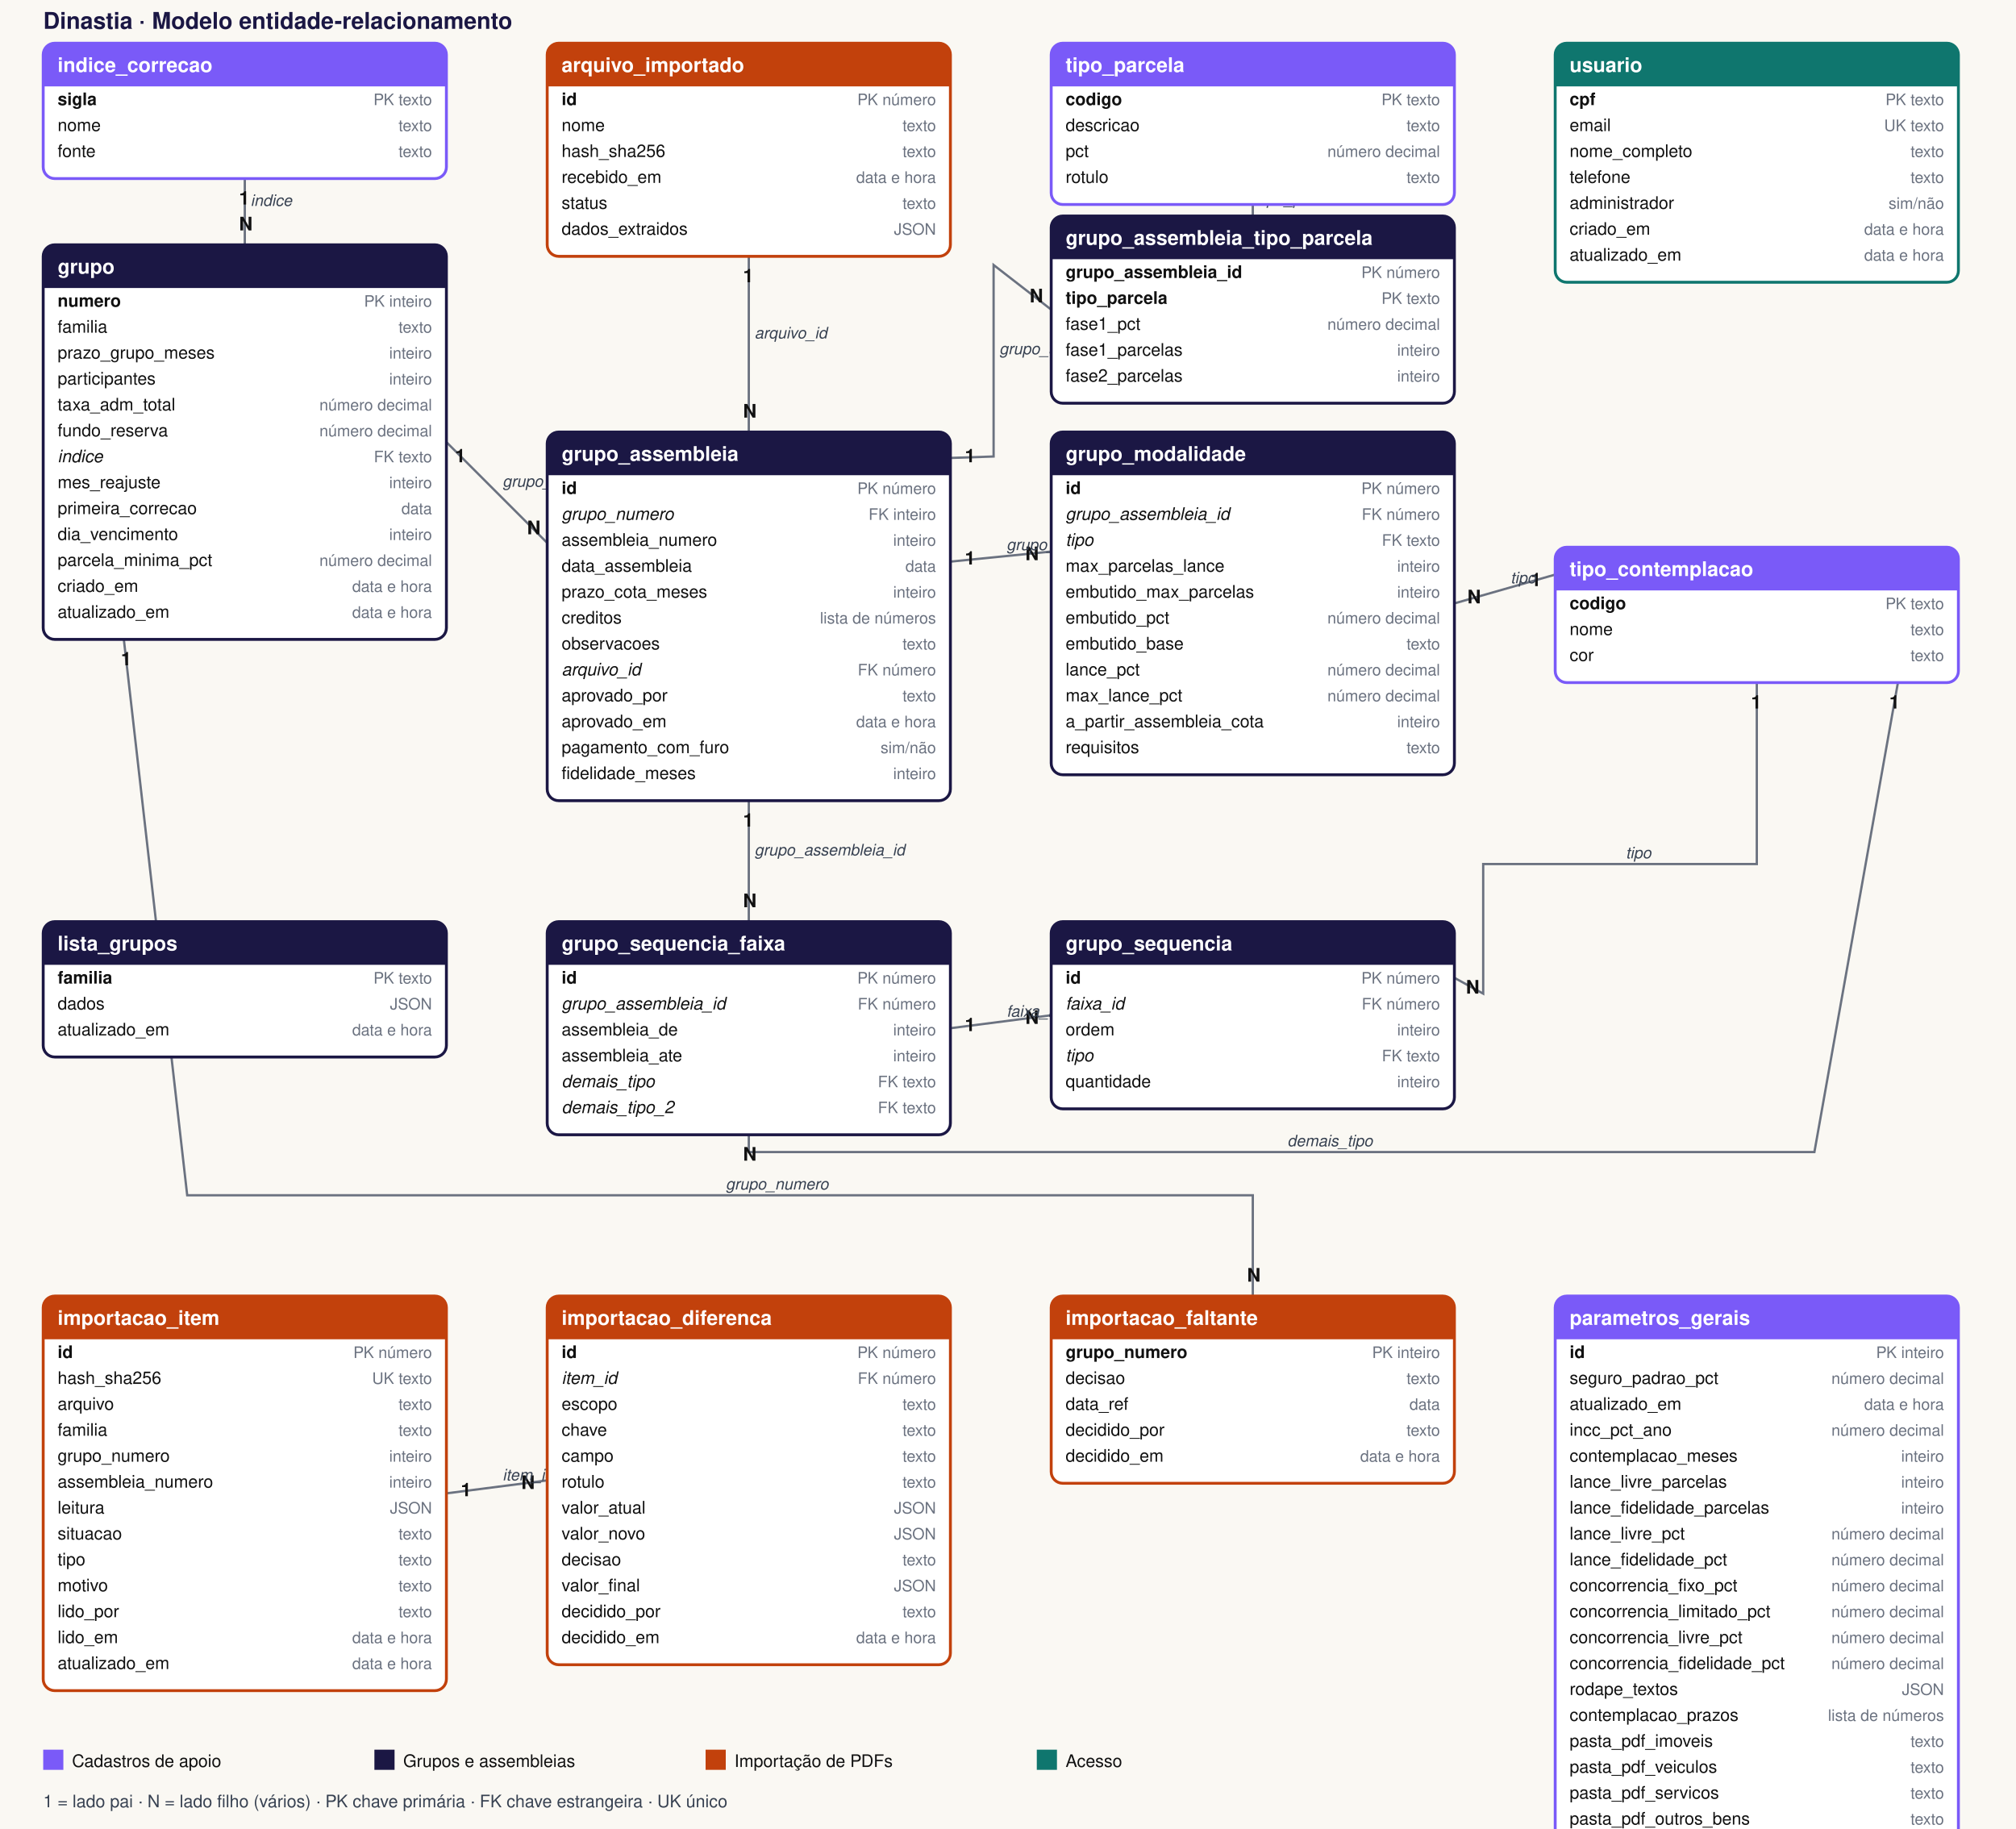
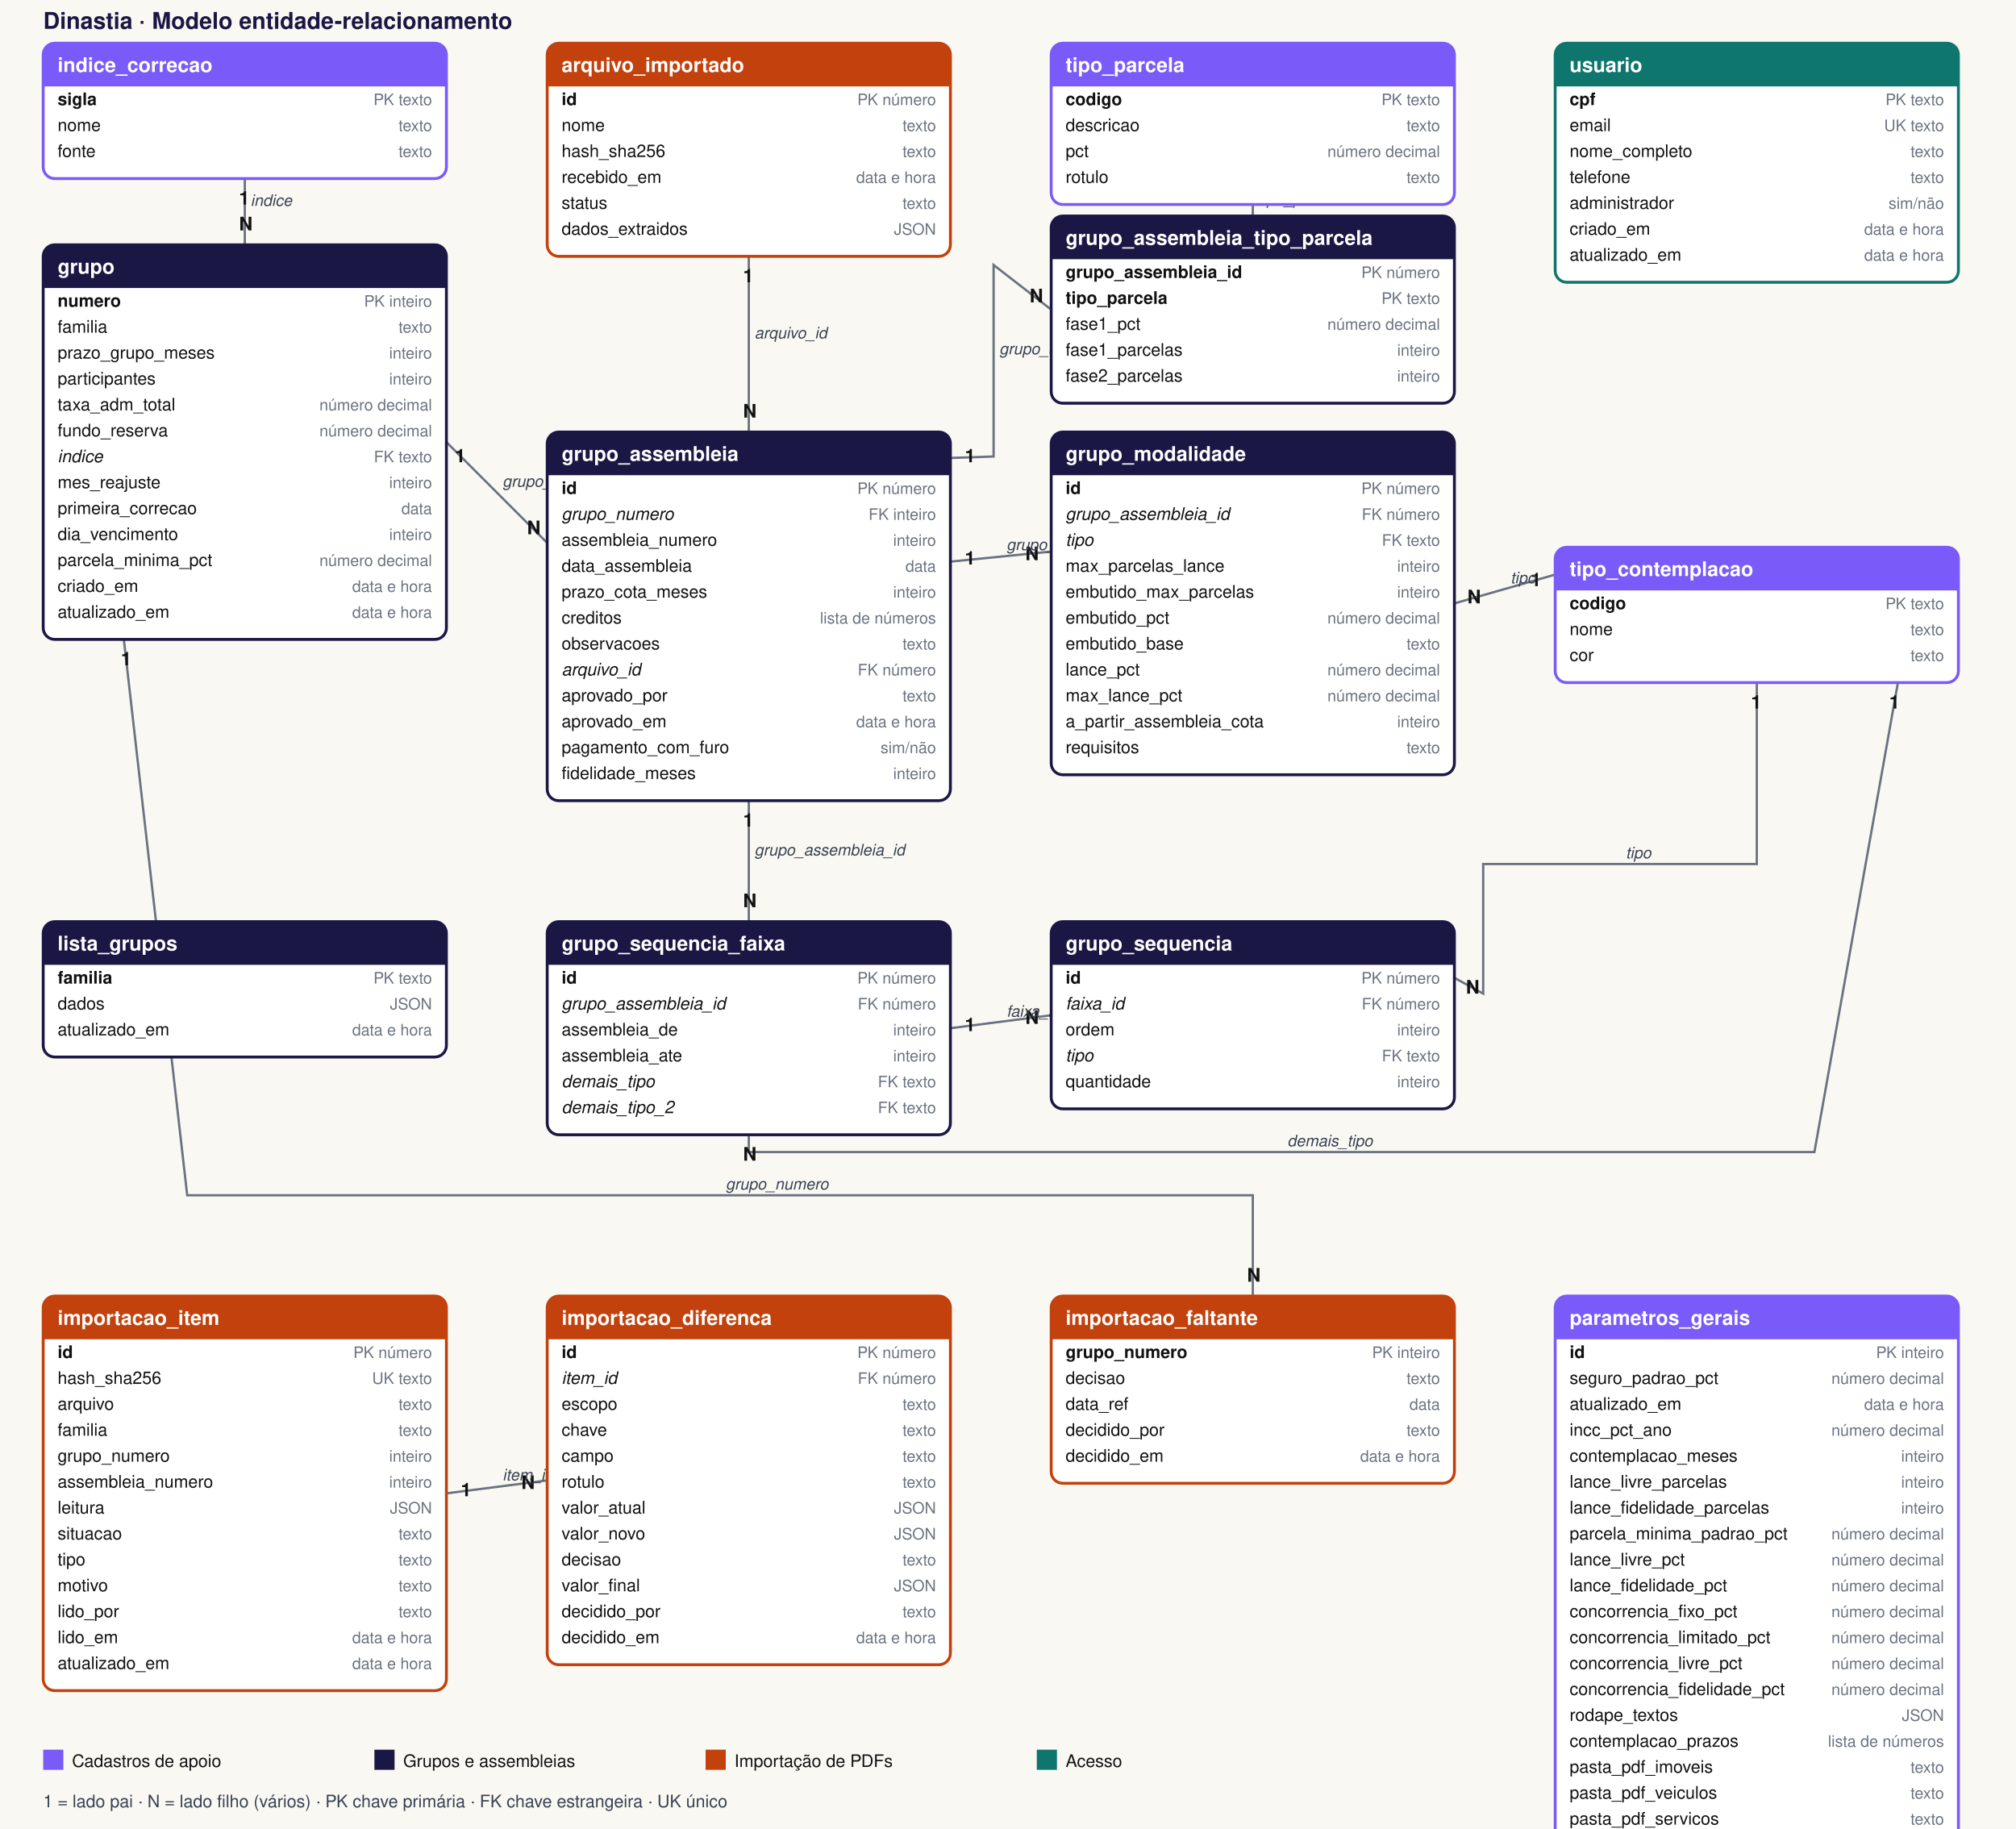
<svg xmlns="http://www.w3.org/2000/svg" width="1400" height="1270" viewBox="0 0 1400 1270" font-family="Helvetica, Arial, sans-serif">
  <rect width="1400" height="1270" fill="#faf8f3" />
  <text x="30" y="20" font-size="16" font-weight="700" fill="#1b1744">Dinastia · Modelo entidade-relacionamento</text>
  <polyline points="170,124 170,170" fill="none" stroke="#6b7280" stroke-width="1.6" />
  <text x="166" y="142" font-size="13" font-weight="700" fill="#111">1</text>
  <text x="166" y="160" font-size="13" font-weight="700" fill="#111">N</text>
  <text x="174" y="143" font-size="11" fill="#374151" font-style="italic">indice</text>
  <polyline points="310,307 380,377" fill="none" stroke="#6b7280" stroke-width="1.6" />
  <text x="316" y="321" font-size="13" font-weight="700" fill="#111">1</text>
  <text x="366" y="371" font-size="13" font-weight="700" fill="#111">N</text>
  <text x="349" y="338" font-size="11" fill="#374151" font-style="italic">grupo_numero</text>
  <polyline points="520,178 520,300" fill="none" stroke="#6b7280" stroke-width="1.6" />
  <text x="516" y="196" font-size="13" font-weight="700" fill="#111">1</text>
  <text x="516" y="290" font-size="13" font-weight="700" fill="#111">N</text>
  <text x="524" y="235" font-size="11" fill="#374151" font-style="italic">arquivo_id</text>
  <polyline points="660,318 690,317 690,184 730,215" fill="none" stroke="#6b7280" stroke-width="1.6" />
  <text x="670" y="321" font-size="13" font-weight="700" fill="#111">1</text>
  <text x="715" y="210" font-size="13" font-weight="700" fill="#111">N</text>
  <text x="694" y="246" font-size="11" fill="#374151" font-style="italic">grupo_assembleia_id</text>
  <polyline points="870,142 870,150" fill="none" stroke="#6b7280" stroke-width="1.6" />
  <text x="866" y="160" font-size="13" font-weight="700" fill="#111">1</text>
  <text x="866" y="140" font-size="13" font-weight="700" fill="#111">N</text>
  <text x="874" y="142" font-size="11" fill="#374151" font-style="italic">tipo_parcela</text>
  <polyline points="660,390 730,383" fill="none" stroke="#6b7280" stroke-width="1.6" />
  <text x="670" y="392" font-size="13" font-weight="700" fill="#111">1</text>
  <text x="712" y="389" font-size="13" font-weight="700" fill="#111">N</text>
  <text x="699" y="382" font-size="11" fill="#374151" font-style="italic">grupo_assembleia_id</text>
  <polyline points="1080,399 1010,419" fill="none" stroke="#6b7280" stroke-width="1.6" />
  <text x="1063" y="407" font-size="13" font-weight="700" fill="#111">1</text>
  <text x="1019" y="419" font-size="13" font-weight="700" fill="#111">N</text>
  <text x="1049" y="405" font-size="11" fill="#374151" font-style="italic">tipo</text>
  <polyline points="520,556 520,640" fill="none" stroke="#6b7280" stroke-width="1.6" />
  <text x="516" y="574" font-size="13" font-weight="700" fill="#111">1</text>
  <text x="516" y="630" font-size="13" font-weight="700" fill="#111">N</text>
  <text x="524" y="594" font-size="11" fill="#374151" font-style="italic">grupo_assembleia_id</text>
  <polyline points="660,714 730,705" fill="none" stroke="#6b7280" stroke-width="1.6" />
  <text x="670" y="716" font-size="13" font-weight="700" fill="#111">1</text>
  <text x="712" y="711" font-size="13" font-weight="700" fill="#111">N</text>
  <text x="699" y="706" font-size="11" fill="#374151" font-style="italic">faixa_id</text>
  <polyline points="1220,474 1220,600 1030,600 1030,690 1010,679" fill="none" stroke="#6b7280" stroke-width="1.6" />
  <text x="1216" y="492" font-size="13" font-weight="700" fill="#111">1</text>
  <text x="1018" y="690" font-size="13" font-weight="700" fill="#111">N</text>
  <text x="1129" y="596" font-size="11" fill="#374151" font-style="italic">tipo</text>
  <polyline points="1318,474 1260,800 520,800 520,788" fill="none" stroke="#6b7280" stroke-width="1.6" />
  <text x="1312" y="492" font-size="13" font-weight="700" fill="#111">1</text>
  <text x="516" y="806" font-size="13" font-weight="700" fill="#111">N</text>
  <text x="894" y="796" font-size="11" fill="#374151" font-style="italic">demais_tipo</text>
  <polyline points="310,1037 380,1028" fill="none" stroke="#6b7280" stroke-width="1.6" />
  <text x="320" y="1039" font-size="13" font-weight="700" fill="#111">1</text>
  <text x="362" y="1034" font-size="13" font-weight="700" fill="#111">N</text>
  <text x="349" y="1028" font-size="11" fill="#374151" font-style="italic">item_id</text>
  <polyline points="86,444 130,830 870,830 870,900" fill="none" stroke="#6b7280" stroke-width="1.6" />
  <text x="84" y="462" font-size="13" font-weight="700" fill="#111">1</text>
  <text x="866" y="890" font-size="13" font-weight="700" fill="#111">N</text>
  <text x="504" y="826" font-size="11" fill="#374151" font-style="italic">grupo_numero</text>
  <g>
    <rect x="30" y="30" width="280" height="94" rx="8" fill="#fff" stroke="#7a5af8" stroke-width="2" />
    <path d="M30,38 a8,8 0 0 1 8,-8 h264 a8,8 0 0 1 8,8 v22 h-280 z" fill="#7a5af8" />
    <text x="40" y="50" font-size="14" font-weight="700" fill="#fff">indice_correcao</text>
    <text x="40" y="73" font-size="12" font-weight="700" font-style="normal" fill="#111">sigla</text>
    <text x="300" y="73" font-size="11" text-anchor="end" fill="#6b7280">PK  texto</text>
    <text x="40" y="91" font-size="12" font-weight="400" font-style="normal" fill="#111">nome</text>
    <text x="300" y="91" font-size="11" text-anchor="end" fill="#6b7280">texto</text>
    <text x="40" y="109" font-size="12" font-weight="400" font-style="normal" fill="#111">fonte</text>
    <text x="300" y="109" font-size="11" text-anchor="end" fill="#6b7280">texto</text>
  </g>
  <g>
    <rect x="30" y="170" width="280" height="274" rx="8" fill="#fff" stroke="#1b1744" stroke-width="2" />
    <path d="M30,178 a8,8 0 0 1 8,-8 h264 a8,8 0 0 1 8,8 v22 h-280 z" fill="#1b1744" />
    <text x="40" y="190" font-size="14" font-weight="700" fill="#fff">grupo</text>
    <text x="40" y="213" font-size="12" font-weight="700" font-style="normal" fill="#111">numero</text>
    <text x="300" y="213" font-size="11" text-anchor="end" fill="#6b7280">PK  inteiro</text>
    <text x="40" y="231" font-size="12" font-weight="400" font-style="normal" fill="#111">familia</text>
    <text x="300" y="231" font-size="11" text-anchor="end" fill="#6b7280">texto</text>
    <text x="40" y="249" font-size="12" font-weight="400" font-style="normal" fill="#111">prazo_grupo_meses</text>
    <text x="300" y="249" font-size="11" text-anchor="end" fill="#6b7280">inteiro</text>
    <text x="40" y="267" font-size="12" font-weight="400" font-style="normal" fill="#111">participantes</text>
    <text x="300" y="267" font-size="11" text-anchor="end" fill="#6b7280">inteiro</text>
    <text x="40" y="285" font-size="12" font-weight="400" font-style="normal" fill="#111">taxa_adm_total</text>
    <text x="300" y="285" font-size="11" text-anchor="end" fill="#6b7280">número decimal</text>
    <text x="40" y="303" font-size="12" font-weight="400" font-style="normal" fill="#111">fundo_reserva</text>
    <text x="300" y="303" font-size="11" text-anchor="end" fill="#6b7280">número decimal</text>
    <text x="40" y="321" font-size="12" font-weight="400" font-style="italic" fill="#111">indice</text>
    <text x="300" y="321" font-size="11" text-anchor="end" fill="#6b7280">FK  texto</text>
    <text x="40" y="339" font-size="12" font-weight="400" font-style="normal" fill="#111">mes_reajuste</text>
    <text x="300" y="339" font-size="11" text-anchor="end" fill="#6b7280">inteiro</text>
    <text x="40" y="357" font-size="12" font-weight="400" font-style="normal" fill="#111">primeira_correcao</text>
    <text x="300" y="357" font-size="11" text-anchor="end" fill="#6b7280">data</text>
    <text x="40" y="375" font-size="12" font-weight="400" font-style="normal" fill="#111">dia_vencimento</text>
    <text x="300" y="375" font-size="11" text-anchor="end" fill="#6b7280">inteiro</text>
    <text x="40" y="393" font-size="12" font-weight="400" font-style="normal" fill="#111">parcela_minima_pct</text>
    <text x="300" y="393" font-size="11" text-anchor="end" fill="#6b7280">número decimal</text>
    <text x="40" y="411" font-size="12" font-weight="400" font-style="normal" fill="#111">criado_em</text>
    <text x="300" y="411" font-size="11" text-anchor="end" fill="#6b7280">data e hora</text>
    <text x="40" y="429" font-size="12" font-weight="400" font-style="normal" fill="#111">atualizado_em</text>
    <text x="300" y="429" font-size="11" text-anchor="end" fill="#6b7280">data e hora</text>
  </g>
  <g>
    <rect x="380" y="30" width="280" height="148" rx="8" fill="#fff" stroke="#c2410c" stroke-width="2" />
    <path d="M380,38 a8,8 0 0 1 8,-8 h264 a8,8 0 0 1 8,8 v22 h-280 z" fill="#c2410c" />
    <text x="390" y="50" font-size="14" font-weight="700" fill="#fff">arquivo_importado</text>
    <text x="390" y="73" font-size="12" font-weight="700" font-style="normal" fill="#111">id</text>
    <text x="650" y="73" font-size="11" text-anchor="end" fill="#6b7280">PK  número</text>
    <text x="390" y="91" font-size="12" font-weight="400" font-style="normal" fill="#111">nome</text>
    <text x="650" y="91" font-size="11" text-anchor="end" fill="#6b7280">texto</text>
    <text x="390" y="109" font-size="12" font-weight="400" font-style="normal" fill="#111">hash_sha256</text>
    <text x="650" y="109" font-size="11" text-anchor="end" fill="#6b7280">texto</text>
    <text x="390" y="127" font-size="12" font-weight="400" font-style="normal" fill="#111">recebido_em</text>
    <text x="650" y="127" font-size="11" text-anchor="end" fill="#6b7280">data e hora</text>
    <text x="390" y="145" font-size="12" font-weight="400" font-style="normal" fill="#111">status</text>
    <text x="650" y="145" font-size="11" text-anchor="end" fill="#6b7280">texto</text>
    <text x="390" y="163" font-size="12" font-weight="400" font-style="normal" fill="#111">dados_extraidos</text>
    <text x="650" y="163" font-size="11" text-anchor="end" fill="#6b7280">JSON</text>
  </g>
  <g>
    <rect x="380" y="300" width="280" height="256" rx="8" fill="#fff" stroke="#1b1744" stroke-width="2" />
    <path d="M380,308 a8,8 0 0 1 8,-8 h264 a8,8 0 0 1 8,8 v22 h-280 z" fill="#1b1744" />
    <text x="390" y="320" font-size="14" font-weight="700" fill="#fff">grupo_assembleia</text>
    <text x="390" y="343" font-size="12" font-weight="700" font-style="normal" fill="#111">id</text>
    <text x="650" y="343" font-size="11" text-anchor="end" fill="#6b7280">PK  número</text>
    <text x="390" y="361" font-size="12" font-weight="400" font-style="italic" fill="#111">grupo_numero</text>
    <text x="650" y="361" font-size="11" text-anchor="end" fill="#6b7280">FK  inteiro</text>
    <text x="390" y="379" font-size="12" font-weight="400" font-style="normal" fill="#111">assembleia_numero</text>
    <text x="650" y="379" font-size="11" text-anchor="end" fill="#6b7280">inteiro</text>
    <text x="390" y="397" font-size="12" font-weight="400" font-style="normal" fill="#111">data_assembleia</text>
    <text x="650" y="397" font-size="11" text-anchor="end" fill="#6b7280">data</text>
    <text x="390" y="415" font-size="12" font-weight="400" font-style="normal" fill="#111">prazo_cota_meses</text>
    <text x="650" y="415" font-size="11" text-anchor="end" fill="#6b7280">inteiro</text>
    <text x="390" y="433" font-size="12" font-weight="400" font-style="normal" fill="#111">creditos</text>
    <text x="650" y="433" font-size="11" text-anchor="end" fill="#6b7280">lista de números</text>
    <text x="390" y="451" font-size="12" font-weight="400" font-style="normal" fill="#111">observacoes</text>
    <text x="650" y="451" font-size="11" text-anchor="end" fill="#6b7280">texto</text>
    <text x="390" y="469" font-size="12" font-weight="400" font-style="italic" fill="#111">arquivo_id</text>
    <text x="650" y="469" font-size="11" text-anchor="end" fill="#6b7280">FK  número</text>
    <text x="390" y="487" font-size="12" font-weight="400" font-style="normal" fill="#111">aprovado_por</text>
    <text x="650" y="487" font-size="11" text-anchor="end" fill="#6b7280">texto</text>
    <text x="390" y="505" font-size="12" font-weight="400" font-style="normal" fill="#111">aprovado_em</text>
    <text x="650" y="505" font-size="11" text-anchor="end" fill="#6b7280">data e hora</text>
    <text x="390" y="523" font-size="12" font-weight="400" font-style="normal" fill="#111">pagamento_com_furo</text>
    <text x="650" y="523" font-size="11" text-anchor="end" fill="#6b7280">sim/não</text>
    <text x="390" y="541" font-size="12" font-weight="400" font-style="normal" fill="#111">fidelidade_meses</text>
    <text x="650" y="541" font-size="11" text-anchor="end" fill="#6b7280">inteiro</text>
  </g>
  <g>
    <rect x="730" y="30" width="280" height="112" rx="8" fill="#fff" stroke="#7a5af8" stroke-width="2" />
    <path d="M730,38 a8,8 0 0 1 8,-8 h264 a8,8 0 0 1 8,8 v22 h-280 z" fill="#7a5af8" />
    <text x="740" y="50" font-size="14" font-weight="700" fill="#fff">tipo_parcela</text>
    <text x="740" y="73" font-size="12" font-weight="700" font-style="normal" fill="#111">codigo</text>
    <text x="1000" y="73" font-size="11" text-anchor="end" fill="#6b7280">PK  texto</text>
    <text x="740" y="91" font-size="12" font-weight="400" font-style="normal" fill="#111">descricao</text>
    <text x="1000" y="91" font-size="11" text-anchor="end" fill="#6b7280">texto</text>
    <text x="740" y="109" font-size="12" font-weight="400" font-style="normal" fill="#111">pct</text>
    <text x="1000" y="109" font-size="11" text-anchor="end" fill="#6b7280">número decimal</text>
    <text x="740" y="127" font-size="12" font-weight="400" font-style="normal" fill="#111">rotulo</text>
    <text x="1000" y="127" font-size="11" text-anchor="end" fill="#6b7280">texto</text>
  </g>
  <g>
    <rect x="730" y="150" width="280" height="130" rx="8" fill="#fff" stroke="#1b1744" stroke-width="2" />
    <path d="M730,158 a8,8 0 0 1 8,-8 h264 a8,8 0 0 1 8,8 v22 h-280 z" fill="#1b1744" />
    <text x="740" y="170" font-size="14" font-weight="700" fill="#fff">grupo_assembleia_tipo_parcela</text>
    <text x="740" y="193" font-size="12" font-weight="700" font-style="normal" fill="#111">grupo_assembleia_id</text>
    <text x="1000" y="193" font-size="11" text-anchor="end" fill="#6b7280">PK  número</text>
    <text x="740" y="211" font-size="12" font-weight="700" font-style="normal" fill="#111">tipo_parcela</text>
    <text x="1000" y="211" font-size="11" text-anchor="end" fill="#6b7280">PK  texto</text>
    <text x="740" y="229" font-size="12" font-weight="400" font-style="normal" fill="#111">fase1_pct</text>
    <text x="1000" y="229" font-size="11" text-anchor="end" fill="#6b7280">número decimal</text>
    <text x="740" y="247" font-size="12" font-weight="400" font-style="normal" fill="#111">fase1_parcelas</text>
    <text x="1000" y="247" font-size="11" text-anchor="end" fill="#6b7280">inteiro</text>
    <text x="740" y="265" font-size="12" font-weight="400" font-style="normal" fill="#111">fase2_parcelas</text>
    <text x="1000" y="265" font-size="11" text-anchor="end" fill="#6b7280">inteiro</text>
  </g>
  <g>
    <rect x="730" y="300" width="280" height="238" rx="8" fill="#fff" stroke="#1b1744" stroke-width="2" />
    <path d="M730,308 a8,8 0 0 1 8,-8 h264 a8,8 0 0 1 8,8 v22 h-280 z" fill="#1b1744" />
    <text x="740" y="320" font-size="14" font-weight="700" fill="#fff">grupo_modalidade</text>
    <text x="740" y="343" font-size="12" font-weight="700" font-style="normal" fill="#111">id</text>
    <text x="1000" y="343" font-size="11" text-anchor="end" fill="#6b7280">PK  número</text>
    <text x="740" y="361" font-size="12" font-weight="400" font-style="italic" fill="#111">grupo_assembleia_id</text>
    <text x="1000" y="361" font-size="11" text-anchor="end" fill="#6b7280">FK  número</text>
    <text x="740" y="379" font-size="12" font-weight="400" font-style="italic" fill="#111">tipo</text>
    <text x="1000" y="379" font-size="11" text-anchor="end" fill="#6b7280">FK  texto</text>
    <text x="740" y="397" font-size="12" font-weight="400" font-style="normal" fill="#111">max_parcelas_lance</text>
    <text x="1000" y="397" font-size="11" text-anchor="end" fill="#6b7280">inteiro</text>
    <text x="740" y="415" font-size="12" font-weight="400" font-style="normal" fill="#111">embutido_max_parcelas</text>
    <text x="1000" y="415" font-size="11" text-anchor="end" fill="#6b7280">inteiro</text>
    <text x="740" y="433" font-size="12" font-weight="400" font-style="normal" fill="#111">embutido_pct</text>
    <text x="1000" y="433" font-size="11" text-anchor="end" fill="#6b7280">número decimal</text>
    <text x="740" y="451" font-size="12" font-weight="400" font-style="normal" fill="#111">embutido_base</text>
    <text x="1000" y="451" font-size="11" text-anchor="end" fill="#6b7280">texto</text>
    <text x="740" y="469" font-size="12" font-weight="400" font-style="normal" fill="#111">lance_pct</text>
    <text x="1000" y="469" font-size="11" text-anchor="end" fill="#6b7280">número decimal</text>
    <text x="740" y="487" font-size="12" font-weight="400" font-style="normal" fill="#111">max_lance_pct</text>
    <text x="1000" y="487" font-size="11" text-anchor="end" fill="#6b7280">número decimal</text>
    <text x="740" y="505" font-size="12" font-weight="400" font-style="normal" fill="#111">a_partir_assembleia_cota</text>
    <text x="1000" y="505" font-size="11" text-anchor="end" fill="#6b7280">inteiro</text>
    <text x="740" y="523" font-size="12" font-weight="400" font-style="normal" fill="#111">requisitos</text>
    <text x="1000" y="523" font-size="11" text-anchor="end" fill="#6b7280">texto</text>
  </g>
  <g>
    <rect x="1080" y="380" width="280" height="94" rx="8" fill="#fff" stroke="#7a5af8" stroke-width="2" />
    <path d="M1080,388 a8,8 0 0 1 8,-8 h264 a8,8 0 0 1 8,8 v22 h-280 z" fill="#7a5af8" />
    <text x="1090" y="400" font-size="14" font-weight="700" fill="#fff">tipo_contemplacao</text>
    <text x="1090" y="423" font-size="12" font-weight="700" font-style="normal" fill="#111">codigo</text>
    <text x="1350" y="423" font-size="11" text-anchor="end" fill="#6b7280">PK  texto</text>
    <text x="1090" y="441" font-size="12" font-weight="400" font-style="normal" fill="#111">nome</text>
    <text x="1350" y="441" font-size="11" text-anchor="end" fill="#6b7280">texto</text>
    <text x="1090" y="459" font-size="12" font-weight="400" font-style="normal" fill="#111">cor</text>
    <text x="1350" y="459" font-size="11" text-anchor="end" fill="#6b7280">texto</text>
  </g>
  <g>
    <rect x="380" y="640" width="280" height="148" rx="8" fill="#fff" stroke="#1b1744" stroke-width="2" />
    <path d="M380,648 a8,8 0 0 1 8,-8 h264 a8,8 0 0 1 8,8 v22 h-280 z" fill="#1b1744" />
    <text x="390" y="660" font-size="14" font-weight="700" fill="#fff">grupo_sequencia_faixa</text>
    <text x="390" y="683" font-size="12" font-weight="700" font-style="normal" fill="#111">id</text>
    <text x="650" y="683" font-size="11" text-anchor="end" fill="#6b7280">PK  número</text>
    <text x="390" y="701" font-size="12" font-weight="400" font-style="italic" fill="#111">grupo_assembleia_id</text>
    <text x="650" y="701" font-size="11" text-anchor="end" fill="#6b7280">FK  número</text>
    <text x="390" y="719" font-size="12" font-weight="400" font-style="normal" fill="#111">assembleia_de</text>
    <text x="650" y="719" font-size="11" text-anchor="end" fill="#6b7280">inteiro</text>
    <text x="390" y="737" font-size="12" font-weight="400" font-style="normal" fill="#111">assembleia_ate</text>
    <text x="650" y="737" font-size="11" text-anchor="end" fill="#6b7280">inteiro</text>
    <text x="390" y="755" font-size="12" font-weight="400" font-style="italic" fill="#111">demais_tipo</text>
    <text x="650" y="755" font-size="11" text-anchor="end" fill="#6b7280">FK  texto</text>
    <text x="390" y="773" font-size="12" font-weight="400" font-style="italic" fill="#111">demais_tipo_2</text>
    <text x="650" y="773" font-size="11" text-anchor="end" fill="#6b7280">FK  texto</text>
  </g>
  <g>
    <rect x="730" y="640" width="280" height="130" rx="8" fill="#fff" stroke="#1b1744" stroke-width="2" />
    <path d="M730,648 a8,8 0 0 1 8,-8 h264 a8,8 0 0 1 8,8 v22 h-280 z" fill="#1b1744" />
    <text x="740" y="660" font-size="14" font-weight="700" fill="#fff">grupo_sequencia</text>
    <text x="740" y="683" font-size="12" font-weight="700" font-style="normal" fill="#111">id</text>
    <text x="1000" y="683" font-size="11" text-anchor="end" fill="#6b7280">PK  número</text>
    <text x="740" y="701" font-size="12" font-weight="400" font-style="italic" fill="#111">faixa_id</text>
    <text x="1000" y="701" font-size="11" text-anchor="end" fill="#6b7280">FK  número</text>
    <text x="740" y="719" font-size="12" font-weight="400" font-style="normal" fill="#111">ordem</text>
    <text x="1000" y="719" font-size="11" text-anchor="end" fill="#6b7280">inteiro</text>
    <text x="740" y="737" font-size="12" font-weight="400" font-style="italic" fill="#111">tipo</text>
    <text x="1000" y="737" font-size="11" text-anchor="end" fill="#6b7280">FK  texto</text>
    <text x="740" y="755" font-size="12" font-weight="400" font-style="normal" fill="#111">quantidade</text>
    <text x="1000" y="755" font-size="11" text-anchor="end" fill="#6b7280">inteiro</text>
  </g>
  <g>
    <rect x="30" y="900" width="280" height="274" rx="8" fill="#fff" stroke="#c2410c" stroke-width="2" />
    <path d="M30,908 a8,8 0 0 1 8,-8 h264 a8,8 0 0 1 8,8 v22 h-280 z" fill="#c2410c" />
    <text x="40" y="920" font-size="14" font-weight="700" fill="#fff">importacao_item</text>
    <text x="40" y="943" font-size="12" font-weight="700" font-style="normal" fill="#111">id</text>
    <text x="300" y="943" font-size="11" text-anchor="end" fill="#6b7280">PK  número</text>
    <text x="40" y="961" font-size="12" font-weight="400" font-style="normal" fill="#111">hash_sha256</text>
    <text x="300" y="961" font-size="11" text-anchor="end" fill="#6b7280">UK  texto</text>
    <text x="40" y="979" font-size="12" font-weight="400" font-style="normal" fill="#111">arquivo</text>
    <text x="300" y="979" font-size="11" text-anchor="end" fill="#6b7280">texto</text>
    <text x="40" y="997" font-size="12" font-weight="400" font-style="normal" fill="#111">familia</text>
    <text x="300" y="997" font-size="11" text-anchor="end" fill="#6b7280">texto</text>
    <text x="40" y="1015" font-size="12" font-weight="400" font-style="normal" fill="#111">grupo_numero</text>
    <text x="300" y="1015" font-size="11" text-anchor="end" fill="#6b7280">inteiro</text>
    <text x="40" y="1033" font-size="12" font-weight="400" font-style="normal" fill="#111">assembleia_numero</text>
    <text x="300" y="1033" font-size="11" text-anchor="end" fill="#6b7280">inteiro</text>
    <text x="40" y="1051" font-size="12" font-weight="400" font-style="normal" fill="#111">leitura</text>
    <text x="300" y="1051" font-size="11" text-anchor="end" fill="#6b7280">JSON</text>
    <text x="40" y="1069" font-size="12" font-weight="400" font-style="normal" fill="#111">situacao</text>
    <text x="300" y="1069" font-size="11" text-anchor="end" fill="#6b7280">texto</text>
    <text x="40" y="1087" font-size="12" font-weight="400" font-style="normal" fill="#111">tipo</text>
    <text x="300" y="1087" font-size="11" text-anchor="end" fill="#6b7280">texto</text>
    <text x="40" y="1105" font-size="12" font-weight="400" font-style="normal" fill="#111">motivo</text>
    <text x="300" y="1105" font-size="11" text-anchor="end" fill="#6b7280">texto</text>
    <text x="40" y="1123" font-size="12" font-weight="400" font-style="normal" fill="#111">lido_por</text>
    <text x="300" y="1123" font-size="11" text-anchor="end" fill="#6b7280">texto</text>
    <text x="40" y="1141" font-size="12" font-weight="400" font-style="normal" fill="#111">lido_em</text>
    <text x="300" y="1141" font-size="11" text-anchor="end" fill="#6b7280">data e hora</text>
    <text x="40" y="1159" font-size="12" font-weight="400" font-style="normal" fill="#111">atualizado_em</text>
    <text x="300" y="1159" font-size="11" text-anchor="end" fill="#6b7280">data e hora</text>
  </g>
  <g>
    <rect x="380" y="900" width="280" height="256" rx="8" fill="#fff" stroke="#c2410c" stroke-width="2" />
    <path d="M380,908 a8,8 0 0 1 8,-8 h264 a8,8 0 0 1 8,8 v22 h-280 z" fill="#c2410c" />
    <text x="390" y="920" font-size="14" font-weight="700" fill="#fff">importacao_diferenca</text>
    <text x="390" y="943" font-size="12" font-weight="700" font-style="normal" fill="#111">id</text>
    <text x="650" y="943" font-size="11" text-anchor="end" fill="#6b7280">PK  número</text>
    <text x="390" y="961" font-size="12" font-weight="400" font-style="italic" fill="#111">item_id</text>
    <text x="650" y="961" font-size="11" text-anchor="end" fill="#6b7280">FK  número</text>
    <text x="390" y="979" font-size="12" font-weight="400" font-style="normal" fill="#111">escopo</text>
    <text x="650" y="979" font-size="11" text-anchor="end" fill="#6b7280">texto</text>
    <text x="390" y="997" font-size="12" font-weight="400" font-style="normal" fill="#111">chave</text>
    <text x="650" y="997" font-size="11" text-anchor="end" fill="#6b7280">texto</text>
    <text x="390" y="1015" font-size="12" font-weight="400" font-style="normal" fill="#111">campo</text>
    <text x="650" y="1015" font-size="11" text-anchor="end" fill="#6b7280">texto</text>
    <text x="390" y="1033" font-size="12" font-weight="400" font-style="normal" fill="#111">rotulo</text>
    <text x="650" y="1033" font-size="11" text-anchor="end" fill="#6b7280">texto</text>
    <text x="390" y="1051" font-size="12" font-weight="400" font-style="normal" fill="#111">valor_atual</text>
    <text x="650" y="1051" font-size="11" text-anchor="end" fill="#6b7280">JSON</text>
    <text x="390" y="1069" font-size="12" font-weight="400" font-style="normal" fill="#111">valor_novo</text>
    <text x="650" y="1069" font-size="11" text-anchor="end" fill="#6b7280">JSON</text>
    <text x="390" y="1087" font-size="12" font-weight="400" font-style="normal" fill="#111">decisao</text>
    <text x="650" y="1087" font-size="11" text-anchor="end" fill="#6b7280">texto</text>
    <text x="390" y="1105" font-size="12" font-weight="400" font-style="normal" fill="#111">valor_final</text>
    <text x="650" y="1105" font-size="11" text-anchor="end" fill="#6b7280">JSON</text>
    <text x="390" y="1123" font-size="12" font-weight="400" font-style="normal" fill="#111">decidido_por</text>
    <text x="650" y="1123" font-size="11" text-anchor="end" fill="#6b7280">texto</text>
    <text x="390" y="1141" font-size="12" font-weight="400" font-style="normal" fill="#111">decidido_em</text>
    <text x="650" y="1141" font-size="11" text-anchor="end" fill="#6b7280">data e hora</text>
  </g>
  <g>
    <rect x="730" y="900" width="280" height="130" rx="8" fill="#fff" stroke="#c2410c" stroke-width="2" />
    <path d="M730,908 a8,8 0 0 1 8,-8 h264 a8,8 0 0 1 8,8 v22 h-280 z" fill="#c2410c" />
    <text x="740" y="920" font-size="14" font-weight="700" fill="#fff">importacao_faltante</text>
    <text x="740" y="943" font-size="12" font-weight="700" font-style="normal" fill="#111">grupo_numero</text>
    <text x="1000" y="943" font-size="11" text-anchor="end" fill="#6b7280">PK  inteiro</text>
    <text x="740" y="961" font-size="12" font-weight="400" font-style="normal" fill="#111">decisao</text>
    <text x="1000" y="961" font-size="11" text-anchor="end" fill="#6b7280">texto</text>
    <text x="740" y="979" font-size="12" font-weight="400" font-style="normal" fill="#111">data_ref</text>
    <text x="1000" y="979" font-size="11" text-anchor="end" fill="#6b7280">data</text>
    <text x="740" y="997" font-size="12" font-weight="400" font-style="normal" fill="#111">decidido_por</text>
    <text x="1000" y="997" font-size="11" text-anchor="end" fill="#6b7280">texto</text>
    <text x="740" y="1015" font-size="12" font-weight="400" font-style="normal" fill="#111">decidido_em</text>
    <text x="1000" y="1015" font-size="11" text-anchor="end" fill="#6b7280">data e hora</text>
  </g>
  <g>
-     <rect x="1080" y="900" width="280" height="382" rx="8" fill="#fff" stroke="#7a5af8" stroke-width="2" />
+     <rect x="1080" y="900" width="280" height="400" rx="8" fill="#fff" stroke="#7a5af8" stroke-width="2" />
    <path d="M1080,908 a8,8 0 0 1 8,-8 h264 a8,8 0 0 1 8,8 v22 h-280 z" fill="#7a5af8" />
    <text x="1090" y="920" font-size="14" font-weight="700" fill="#fff">parametros_gerais</text>
    <text x="1090" y="943" font-size="12" font-weight="700" font-style="normal" fill="#111">id</text>
    <text x="1350" y="943" font-size="11" text-anchor="end" fill="#6b7280">PK  inteiro</text>
    <text x="1090" y="961" font-size="12" font-weight="400" font-style="normal" fill="#111">seguro_padrao_pct</text>
    <text x="1350" y="961" font-size="11" text-anchor="end" fill="#6b7280">número decimal</text>
    <text x="1090" y="979" font-size="12" font-weight="400" font-style="normal" fill="#111">atualizado_em</text>
    <text x="1350" y="979" font-size="11" text-anchor="end" fill="#6b7280">data e hora</text>
    <text x="1090" y="997" font-size="12" font-weight="400" font-style="normal" fill="#111">incc_pct_ano</text>
    <text x="1350" y="997" font-size="11" text-anchor="end" fill="#6b7280">número decimal</text>
    <text x="1090" y="1015" font-size="12" font-weight="400" font-style="normal" fill="#111">contemplacao_meses</text>
    <text x="1350" y="1015" font-size="11" text-anchor="end" fill="#6b7280">inteiro</text>
    <text x="1090" y="1033" font-size="12" font-weight="400" font-style="normal" fill="#111">lance_livre_parcelas</text>
    <text x="1350" y="1033" font-size="11" text-anchor="end" fill="#6b7280">inteiro</text>
    <text x="1090" y="1051" font-size="12" font-weight="400" font-style="normal" fill="#111">lance_fidelidade_parcelas</text>
    <text x="1350" y="1051" font-size="11" text-anchor="end" fill="#6b7280">inteiro</text>
-     <text x="1090" y="1069" font-size="12" font-weight="400" font-style="normal" fill="#111">lance_livre_pct</text>
+     <text x="1090" y="1069" font-size="12" font-weight="400" font-style="normal" fill="#111">parcela_minima_padrao_pct</text>
    <text x="1350" y="1069" font-size="11" text-anchor="end" fill="#6b7280">número decimal</text>
-     <text x="1090" y="1087" font-size="12" font-weight="400" font-style="normal" fill="#111">lance_fidelidade_pct</text>
+     <text x="1090" y="1087" font-size="12" font-weight="400" font-style="normal" fill="#111">lance_livre_pct</text>
    <text x="1350" y="1087" font-size="11" text-anchor="end" fill="#6b7280">número decimal</text>
-     <text x="1090" y="1105" font-size="12" font-weight="400" font-style="normal" fill="#111">concorrencia_fixo_pct</text>
+     <text x="1090" y="1105" font-size="12" font-weight="400" font-style="normal" fill="#111">lance_fidelidade_pct</text>
    <text x="1350" y="1105" font-size="11" text-anchor="end" fill="#6b7280">número decimal</text>
-     <text x="1090" y="1123" font-size="12" font-weight="400" font-style="normal" fill="#111">concorrencia_limitado_pct</text>
+     <text x="1090" y="1123" font-size="12" font-weight="400" font-style="normal" fill="#111">concorrencia_fixo_pct</text>
    <text x="1350" y="1123" font-size="11" text-anchor="end" fill="#6b7280">número decimal</text>
-     <text x="1090" y="1141" font-size="12" font-weight="400" font-style="normal" fill="#111">concorrencia_livre_pct</text>
+     <text x="1090" y="1141" font-size="12" font-weight="400" font-style="normal" fill="#111">concorrencia_limitado_pct</text>
    <text x="1350" y="1141" font-size="11" text-anchor="end" fill="#6b7280">número decimal</text>
-     <text x="1090" y="1159" font-size="12" font-weight="400" font-style="normal" fill="#111">concorrencia_fidelidade_pct</text>
+     <text x="1090" y="1159" font-size="12" font-weight="400" font-style="normal" fill="#111">concorrencia_livre_pct</text>
    <text x="1350" y="1159" font-size="11" text-anchor="end" fill="#6b7280">número decimal</text>
-     <text x="1090" y="1177" font-size="12" font-weight="400" font-style="normal" fill="#111">rodape_textos</text>
-     <text x="1350" y="1177" font-size="11" text-anchor="end" fill="#6b7280">JSON</text>
-     <text x="1090" y="1195" font-size="12" font-weight="400" font-style="normal" fill="#111">contemplacao_prazos</text>
-     <text x="1350" y="1195" font-size="11" text-anchor="end" fill="#6b7280">lista de números</text>
-     <text x="1090" y="1213" font-size="12" font-weight="400" font-style="normal" fill="#111">pasta_pdf_imoveis</text>
-     <text x="1350" y="1213" font-size="11" text-anchor="end" fill="#6b7280">texto</text>
-     <text x="1090" y="1231" font-size="12" font-weight="400" font-style="normal" fill="#111">pasta_pdf_veiculos</text>
+     <text x="1090" y="1177" font-size="12" font-weight="400" font-style="normal" fill="#111">concorrencia_fidelidade_pct</text>
+     <text x="1350" y="1177" font-size="11" text-anchor="end" fill="#6b7280">número decimal</text>
+     <text x="1090" y="1195" font-size="12" font-weight="400" font-style="normal" fill="#111">rodape_textos</text>
+     <text x="1350" y="1195" font-size="11" text-anchor="end" fill="#6b7280">JSON</text>
+     <text x="1090" y="1213" font-size="12" font-weight="400" font-style="normal" fill="#111">contemplacao_prazos</text>
+     <text x="1350" y="1213" font-size="11" text-anchor="end" fill="#6b7280">lista de números</text>
+     <text x="1090" y="1231" font-size="12" font-weight="400" font-style="normal" fill="#111">pasta_pdf_imoveis</text>
    <text x="1350" y="1231" font-size="11" text-anchor="end" fill="#6b7280">texto</text>
-     <text x="1090" y="1249" font-size="12" font-weight="400" font-style="normal" fill="#111">pasta_pdf_servicos</text>
+     <text x="1090" y="1249" font-size="12" font-weight="400" font-style="normal" fill="#111">pasta_pdf_veiculos</text>
    <text x="1350" y="1249" font-size="11" text-anchor="end" fill="#6b7280">texto</text>
-     <text x="1090" y="1267" font-size="12" font-weight="400" font-style="normal" fill="#111">pasta_pdf_outros_bens</text>
+     <text x="1090" y="1267" font-size="12" font-weight="400" font-style="normal" fill="#111">pasta_pdf_servicos</text>
    <text x="1350" y="1267" font-size="11" text-anchor="end" fill="#6b7280">texto</text>
+     <text x="1090" y="1285" font-size="12" font-weight="400" font-style="normal" fill="#111">pasta_pdf_outros_bens</text>
+     <text x="1350" y="1285" font-size="11" text-anchor="end" fill="#6b7280">texto</text>
  </g>
  <g>
    <rect x="1080" y="30" width="280" height="166" rx="8" fill="#fff" stroke="#0f766e" stroke-width="2" />
    <path d="M1080,38 a8,8 0 0 1 8,-8 h264 a8,8 0 0 1 8,8 v22 h-280 z" fill="#0f766e" />
    <text x="1090" y="50" font-size="14" font-weight="700" fill="#fff">usuario</text>
    <text x="1090" y="73" font-size="12" font-weight="700" font-style="normal" fill="#111">cpf</text>
    <text x="1350" y="73" font-size="11" text-anchor="end" fill="#6b7280">PK  texto</text>
    <text x="1090" y="91" font-size="12" font-weight="400" font-style="normal" fill="#111">email</text>
    <text x="1350" y="91" font-size="11" text-anchor="end" fill="#6b7280">UK  texto</text>
    <text x="1090" y="109" font-size="12" font-weight="400" font-style="normal" fill="#111">nome_completo</text>
    <text x="1350" y="109" font-size="11" text-anchor="end" fill="#6b7280">texto</text>
    <text x="1090" y="127" font-size="12" font-weight="400" font-style="normal" fill="#111">telefone</text>
    <text x="1350" y="127" font-size="11" text-anchor="end" fill="#6b7280">texto</text>
    <text x="1090" y="145" font-size="12" font-weight="400" font-style="normal" fill="#111">administrador</text>
    <text x="1350" y="145" font-size="11" text-anchor="end" fill="#6b7280">sim/não</text>
    <text x="1090" y="163" font-size="12" font-weight="400" font-style="normal" fill="#111">criado_em</text>
    <text x="1350" y="163" font-size="11" text-anchor="end" fill="#6b7280">data e hora</text>
    <text x="1090" y="181" font-size="12" font-weight="400" font-style="normal" fill="#111">atualizado_em</text>
    <text x="1350" y="181" font-size="11" text-anchor="end" fill="#6b7280">data e hora</text>
  </g>
  <g>
    <rect x="30" y="640" width="280" height="94" rx="8" fill="#fff" stroke="#1b1744" stroke-width="2" />
    <path d="M30,648 a8,8 0 0 1 8,-8 h264 a8,8 0 0 1 8,8 v22 h-280 z" fill="#1b1744" />
    <text x="40" y="660" font-size="14" font-weight="700" fill="#fff">lista_grupos</text>
    <text x="40" y="683" font-size="12" font-weight="700" font-style="normal" fill="#111">familia</text>
    <text x="300" y="683" font-size="11" text-anchor="end" fill="#6b7280">PK  texto</text>
    <text x="40" y="701" font-size="12" font-weight="400" font-style="normal" fill="#111">dados</text>
    <text x="300" y="701" font-size="11" text-anchor="end" fill="#6b7280">JSON</text>
    <text x="40" y="719" font-size="12" font-weight="400" font-style="normal" fill="#111">atualizado_em</text>
    <text x="300" y="719" font-size="11" text-anchor="end" fill="#6b7280">data e hora</text>
  </g>
  <rect x="30" y="1215" width="14" height="14" fill="#7a5af8" />
  <text x="50" y="1227" font-size="12" fill="#111">Cadastros de apoio</text>
  <rect x="260" y="1215" width="14" height="14" fill="#1b1744" />
  <text x="280" y="1227" font-size="12" fill="#111">Grupos e assembleias</text>
  <rect x="490" y="1215" width="14" height="14" fill="#c2410c" />
  <text x="510" y="1227" font-size="12" fill="#111">Importação de PDFs</text>
  <rect x="720" y="1215" width="14" height="14" fill="#0f766e" />
  <text x="740" y="1227" font-size="12" fill="#111">Acesso</text>
  <text x="30" y="1255" font-size="12" fill="#374151">1 = lado pai · N = lado filho (vários) · PK chave primária · FK chave estrangeira · UK único</text>
</svg>
